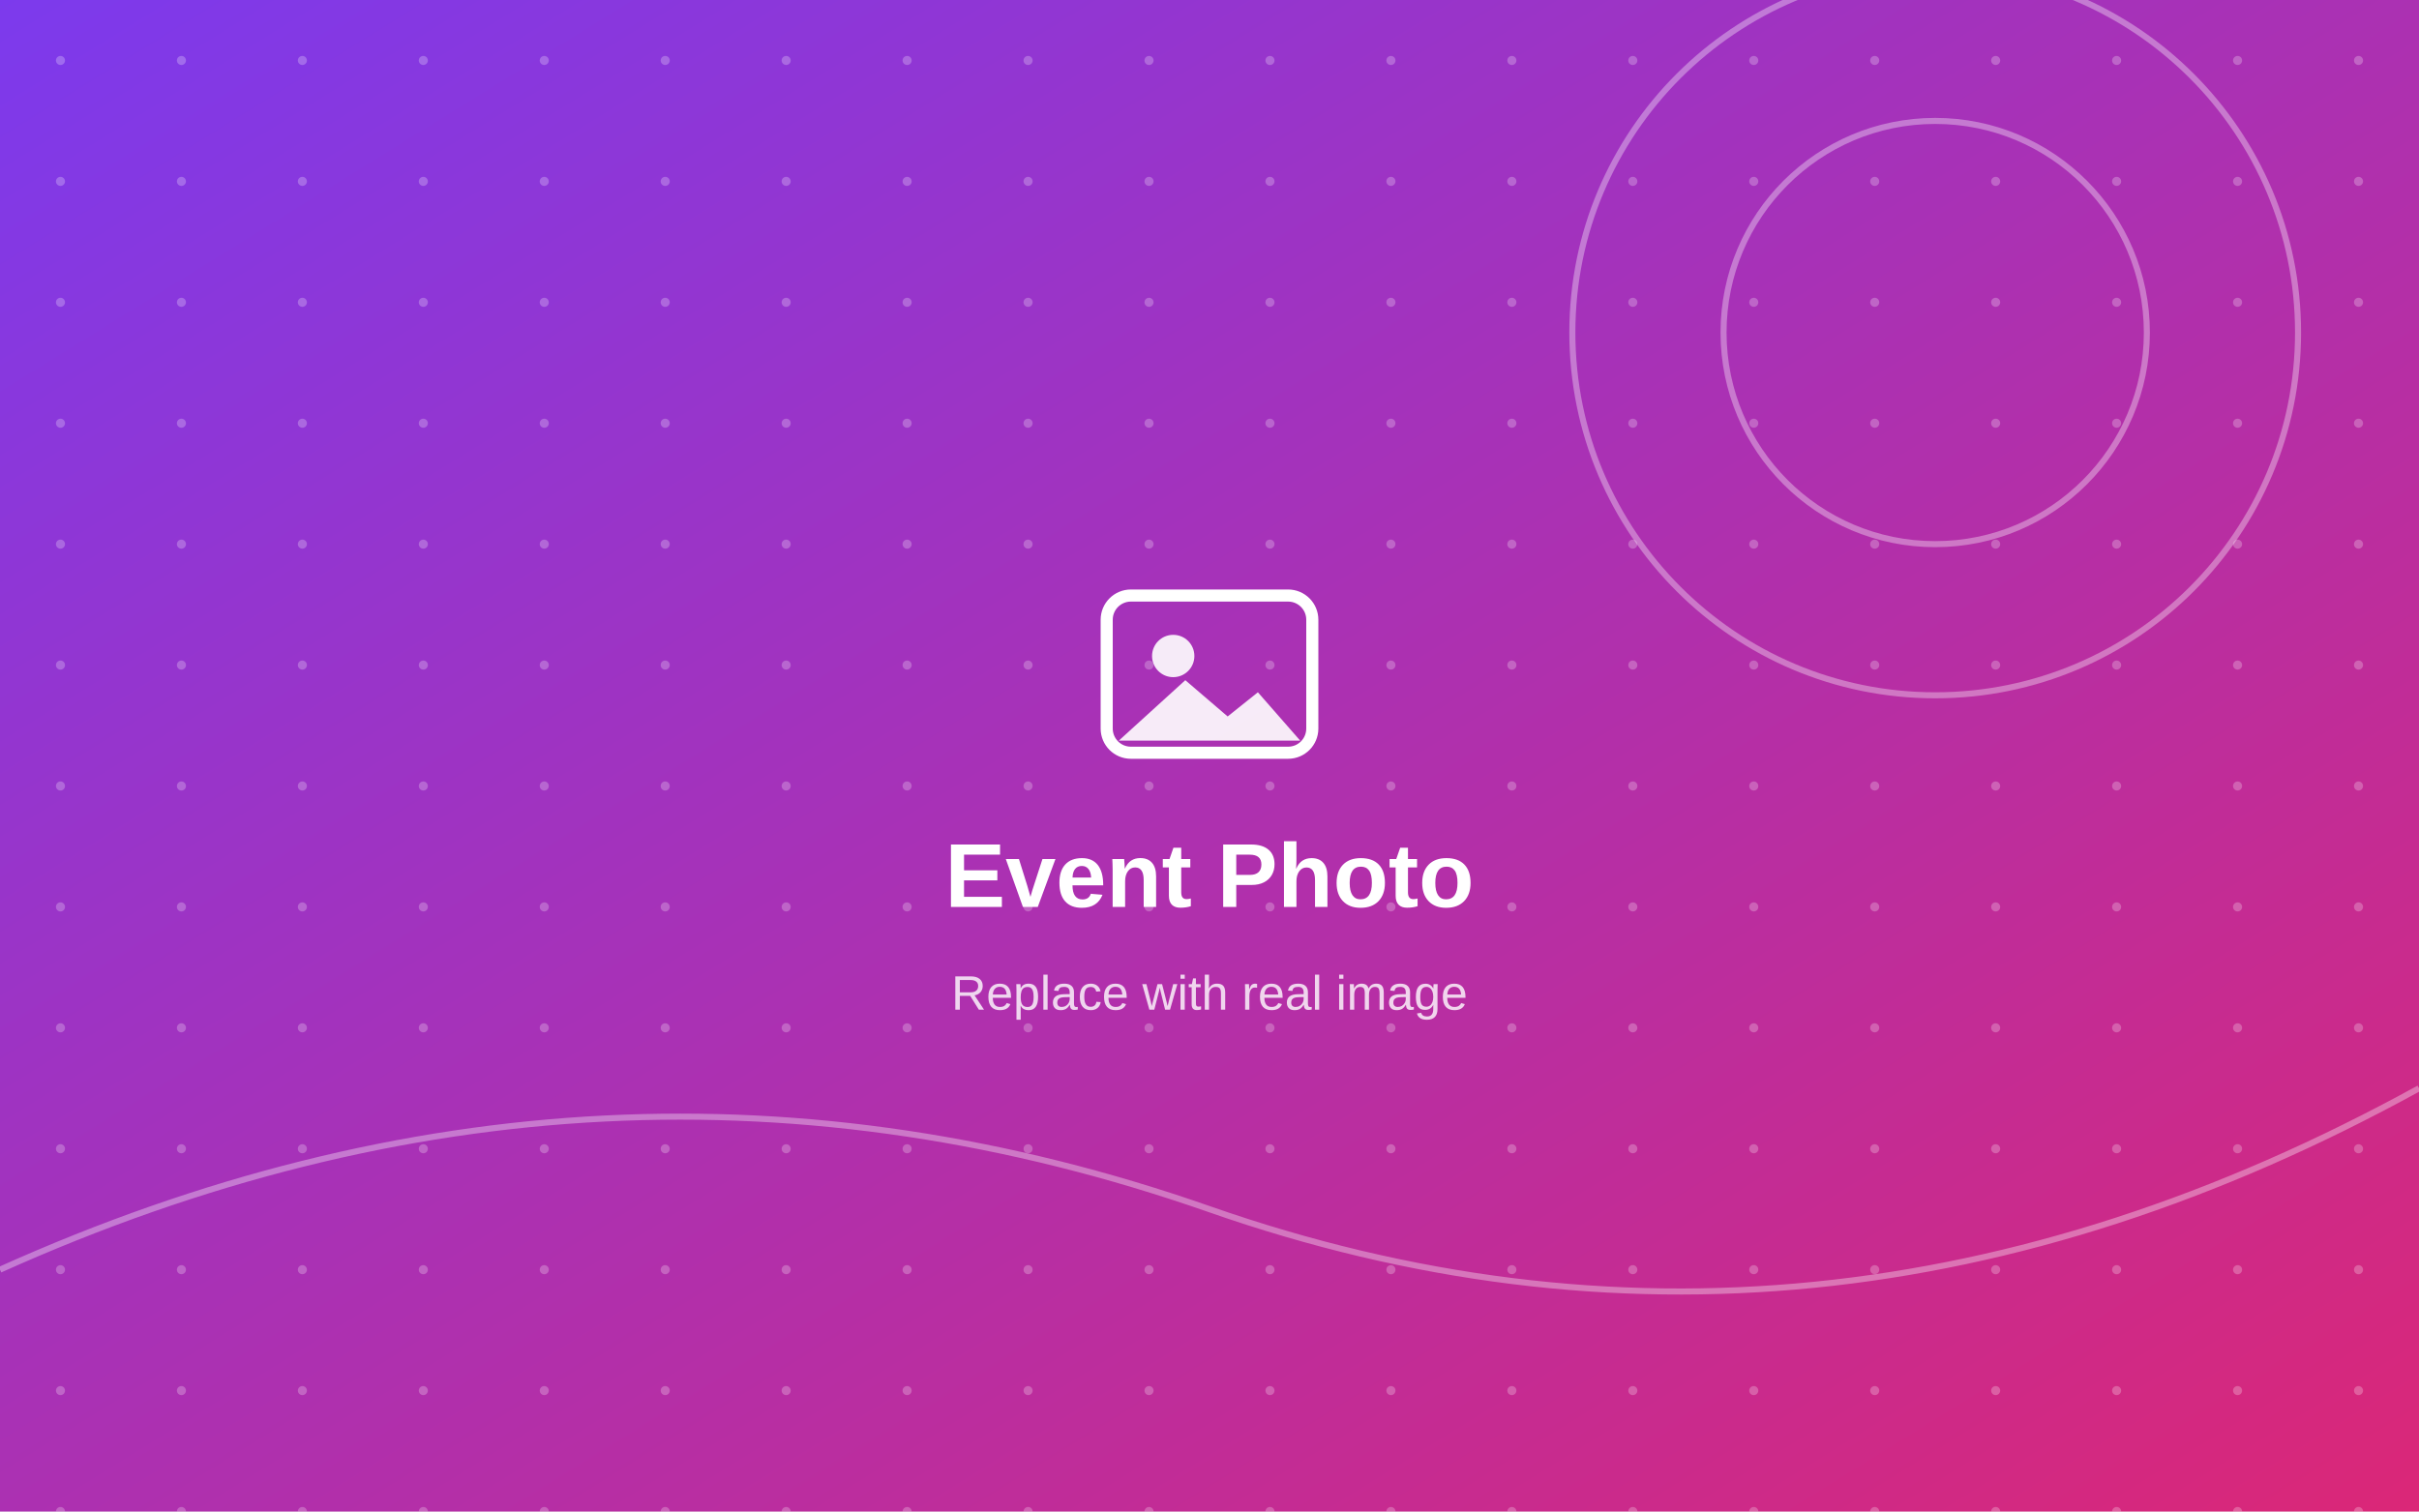
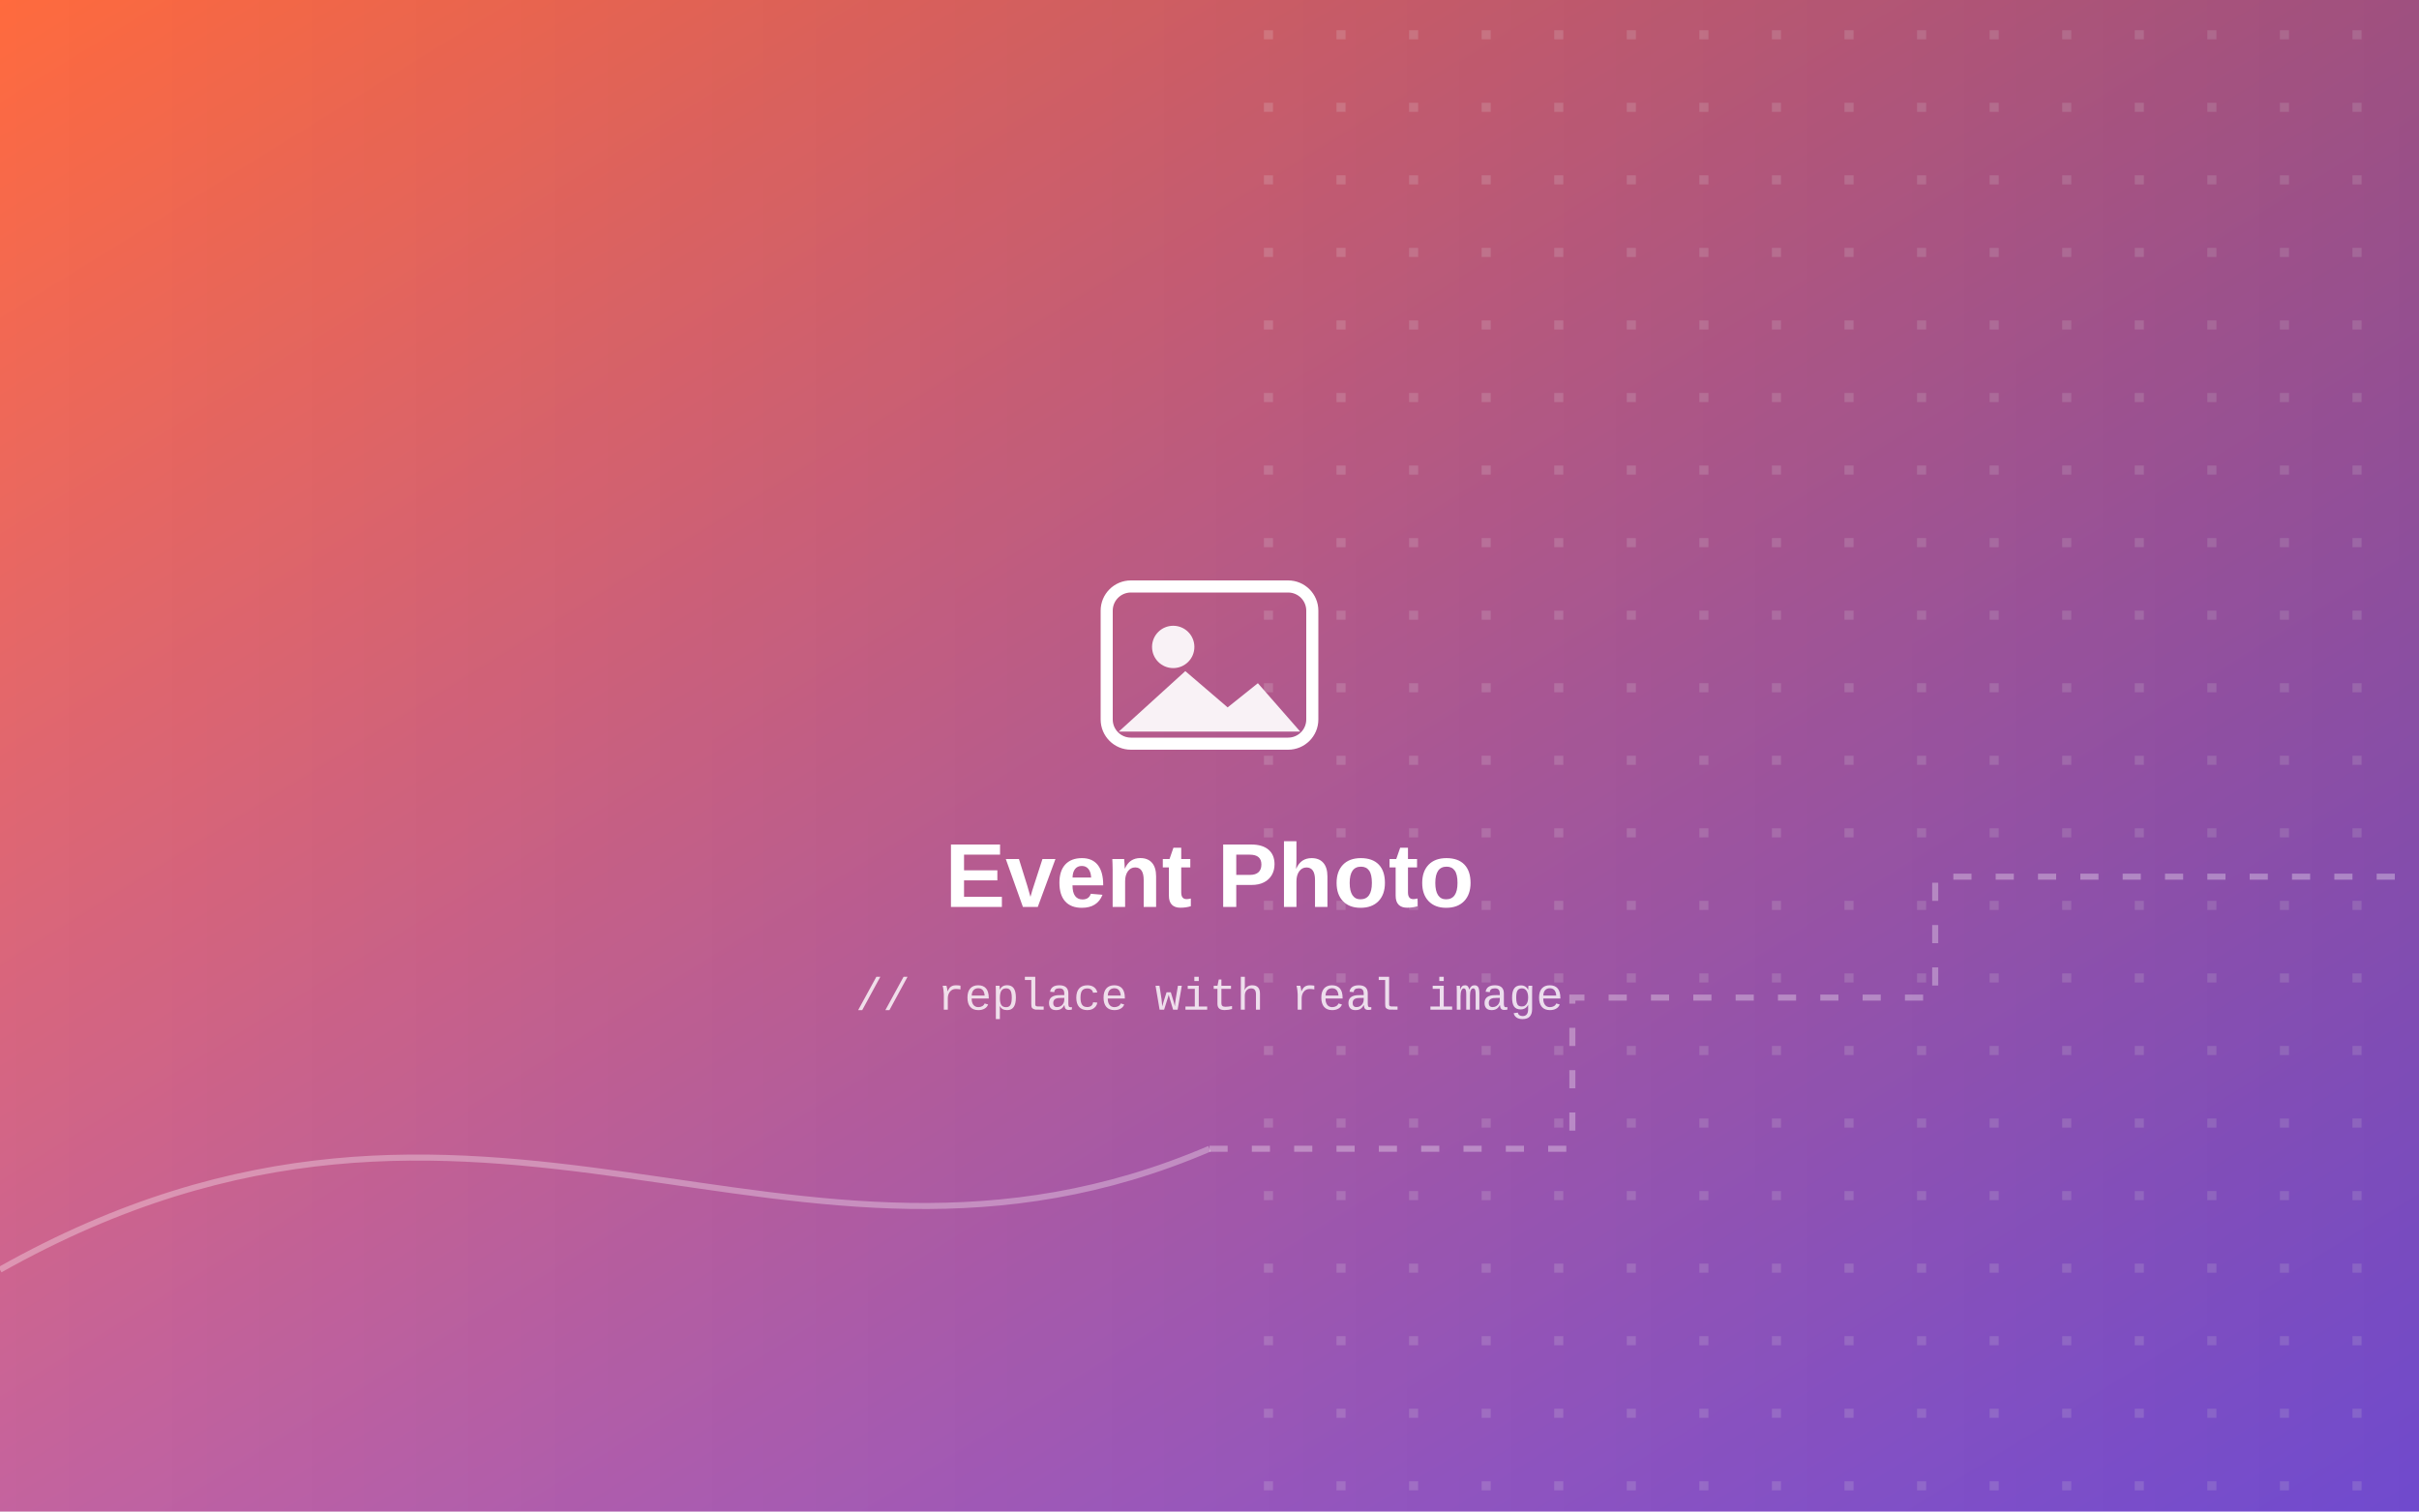
<svg xmlns="http://www.w3.org/2000/svg" viewBox="0 0 800 500" preserveAspectRatio="xMidYMid slice">
  <defs>
    <linearGradient id="g" x1="0" y1="0" x2="1" y2="1">
-       <stop offset="0" stop-color="#7c3aed" />
-       <stop offset="1" stop-color="#db2777" />
+       <stop offset="0" stop-color="#ff6a3d" />
+       <stop offset="1" stop-color="#8a5cff" />
    </linearGradient>
-     <pattern id="p" width="40" height="40" patternUnits="userSpaceOnUse">
-       <circle cx="20" cy="20" r="1.5" fill="#fff" opacity=".25" />
+     <pattern id="p" width="24" height="24" patternUnits="userSpaceOnUse">
+       <rect x="10" y="10" width="3" height="3" fill="#fff" opacity=".18" />
    </pattern>
+     <linearGradient id="f" x1="0" y1="0" x2="1" y2="0">
+       <stop offset="0" stop-color="#000" stop-opacity="0" />
+       <stop offset="1" stop-color="#000" stop-opacity=".55" />
+     </linearGradient>
  </defs>
  <rect width="800" height="500" fill="url(#g)" />
-   <rect width="800" height="500" fill="url(#p)" />
-   <g fill="none" stroke="#fff" stroke-opacity=".35" stroke-width="2">
-     <circle cx="640" cy="110" r="70" />
-     <circle cx="640" cy="110" r="120" />
-     <path d="M0 420 Q200 330 400 400 T800 360" />
+   <rect x="400" width="400" height="500" fill="url(#p)" />
+   <rect width="800" height="500" fill="url(#f)" opacity=".35" />
+   <g fill="none" stroke="#fff" stroke-opacity=".32" stroke-width="2">
+     <path d="M0 420 C 160 330, 260 440, 400 380" />
+     <path d="M400 380 H 520 V 330 H 640 V 290 H 800" stroke-dasharray="6 8" />
  </g>
-   <g transform="translate(400 225)" fill="#fff" fill-opacity=".9">
+   <g transform="translate(400 222)" fill="#fff" fill-opacity=".92">
    <rect x="-34" y="-28" width="68" height="52" rx="8" fill="none" stroke="#fff" stroke-width="4" />
    <circle cx="-12" cy="-8" r="7" />
    <path d="M-30 20 L-8 0 L6 12 L16 4 L30 20 Z" />
  </g>
  <text x="400" y="300" text-anchor="middle" font-family="Arial, sans-serif" font-size="30" font-weight="700" fill="#fff">Event Photo</text>
-   <text x="400" y="334" text-anchor="middle" font-family="Arial, sans-serif" font-size="16" fill="#fff" fill-opacity=".8">Replace with real image</text>
+   <text x="400" y="334" text-anchor="middle" font-family="Courier New, monospace" font-size="15" fill="#fff" fill-opacity=".8">// replace with real image</text>
</svg>
